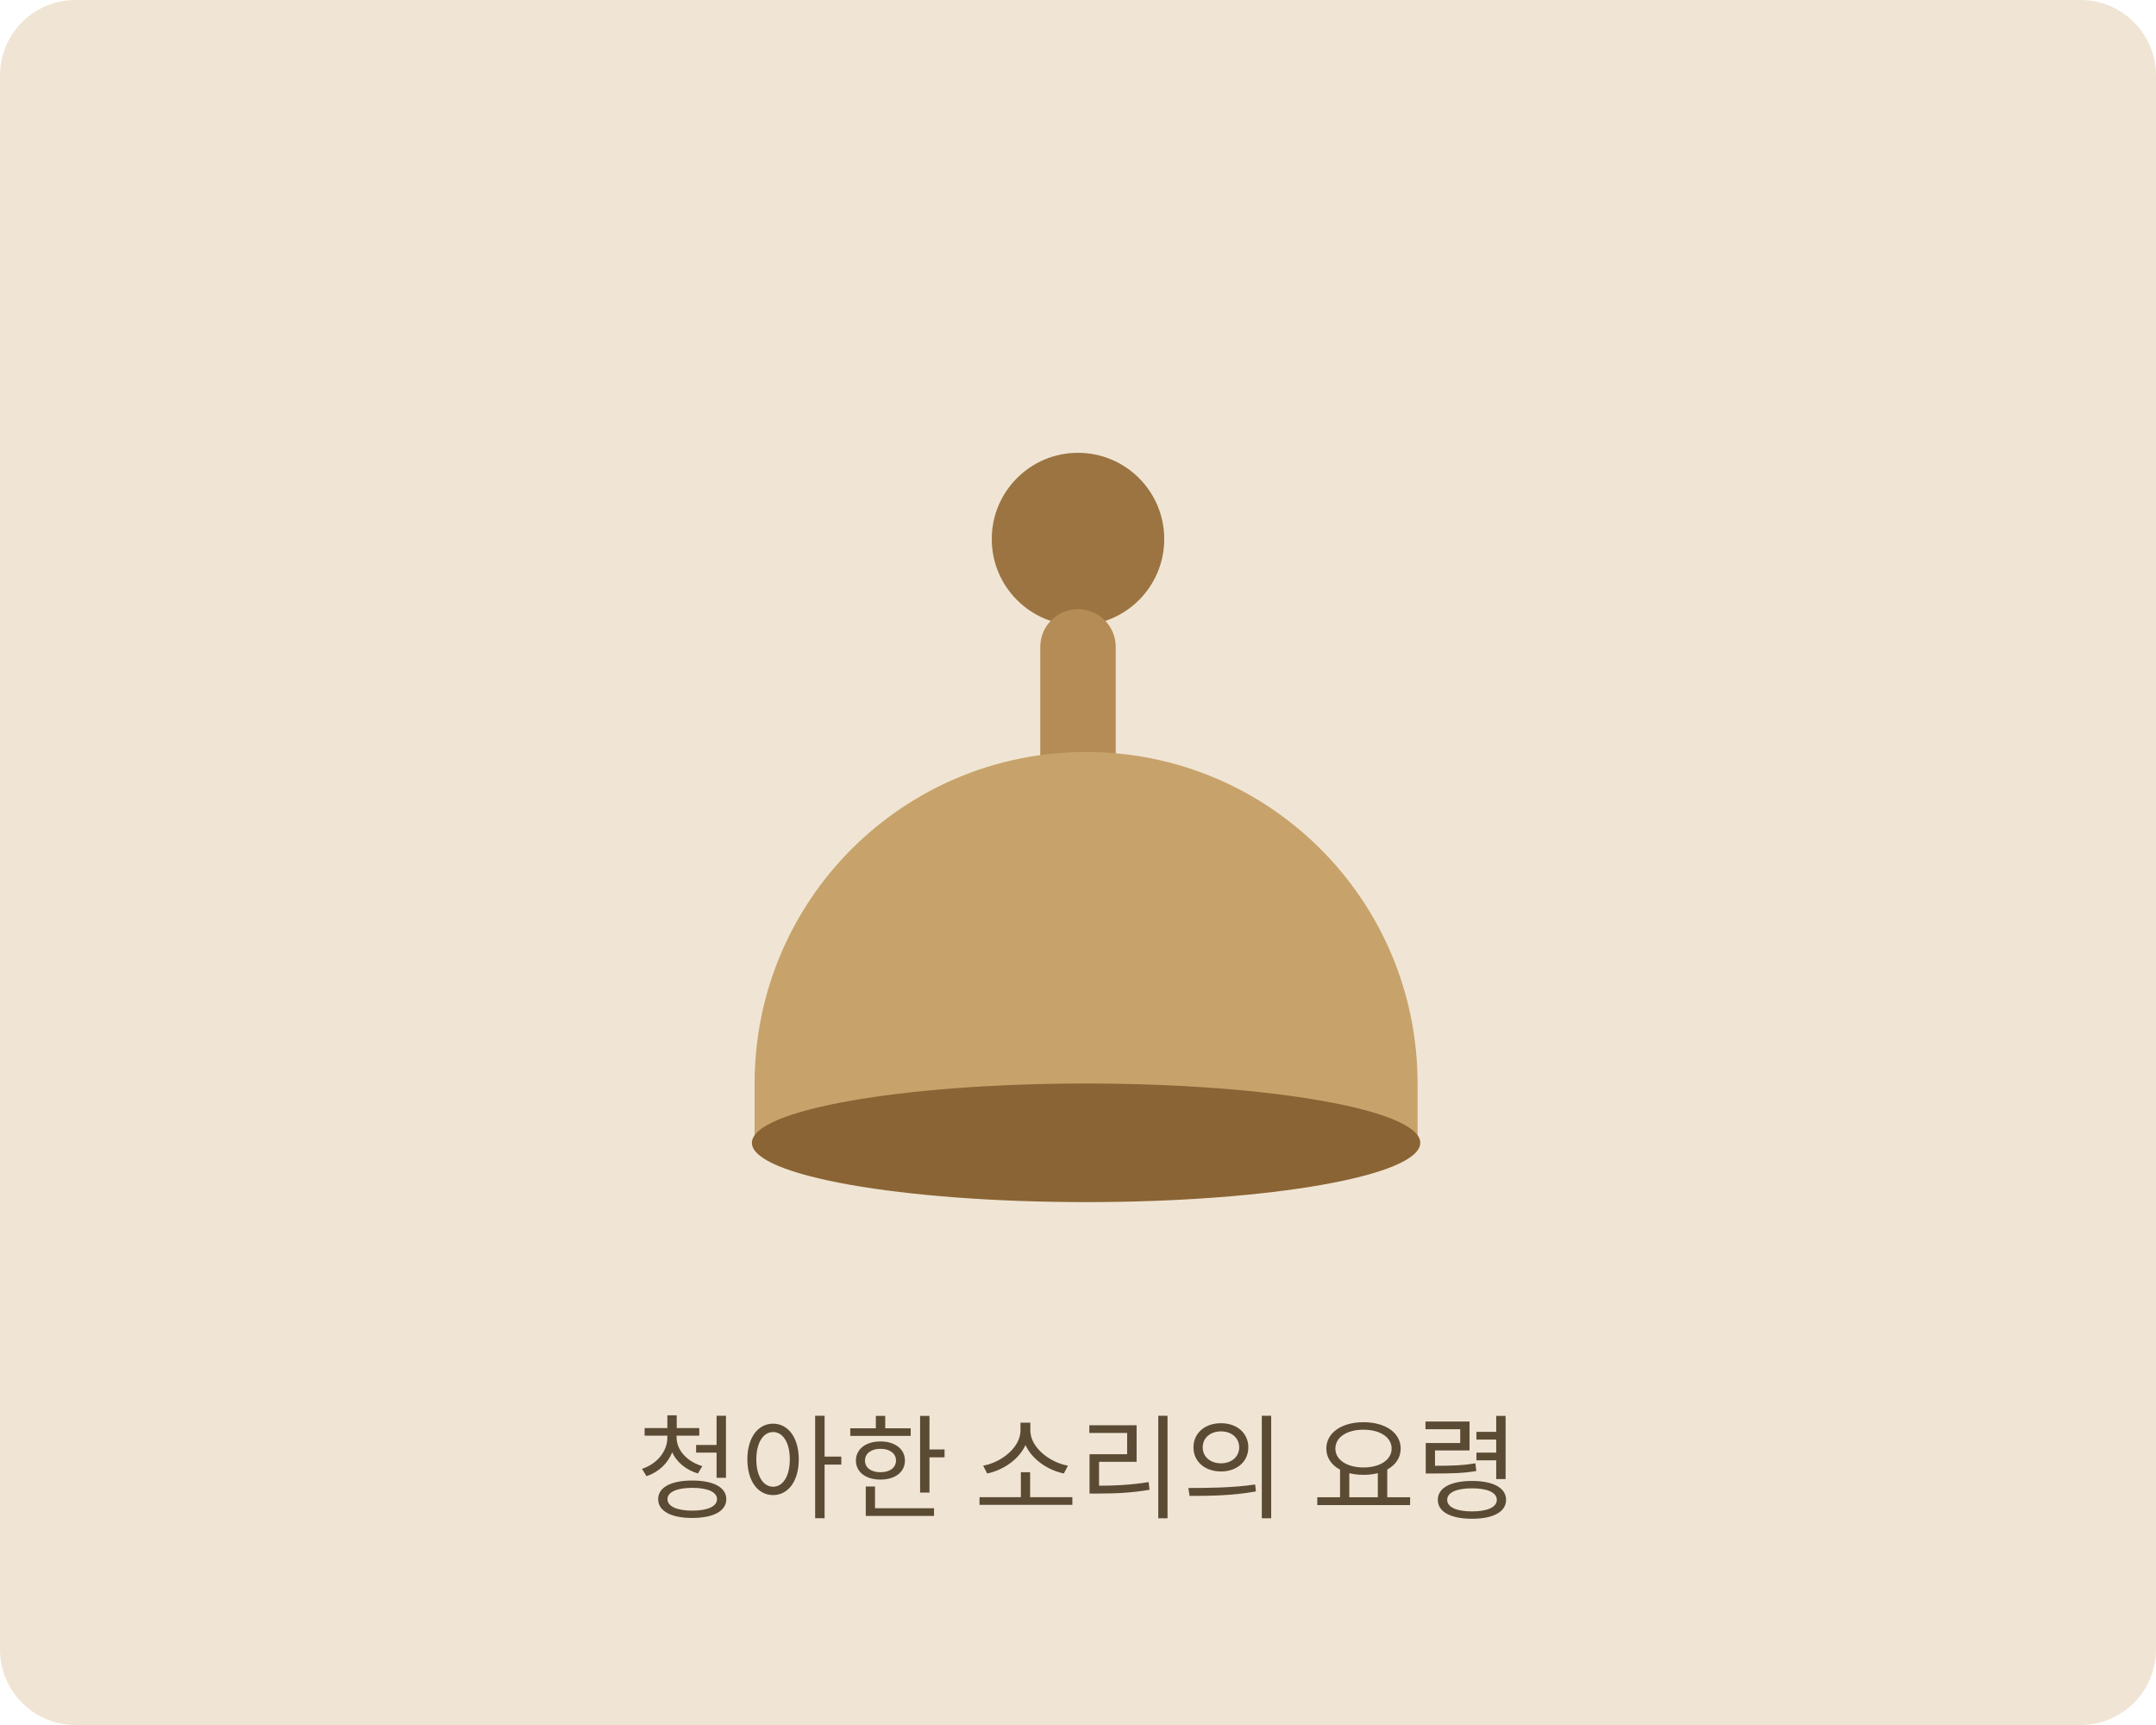
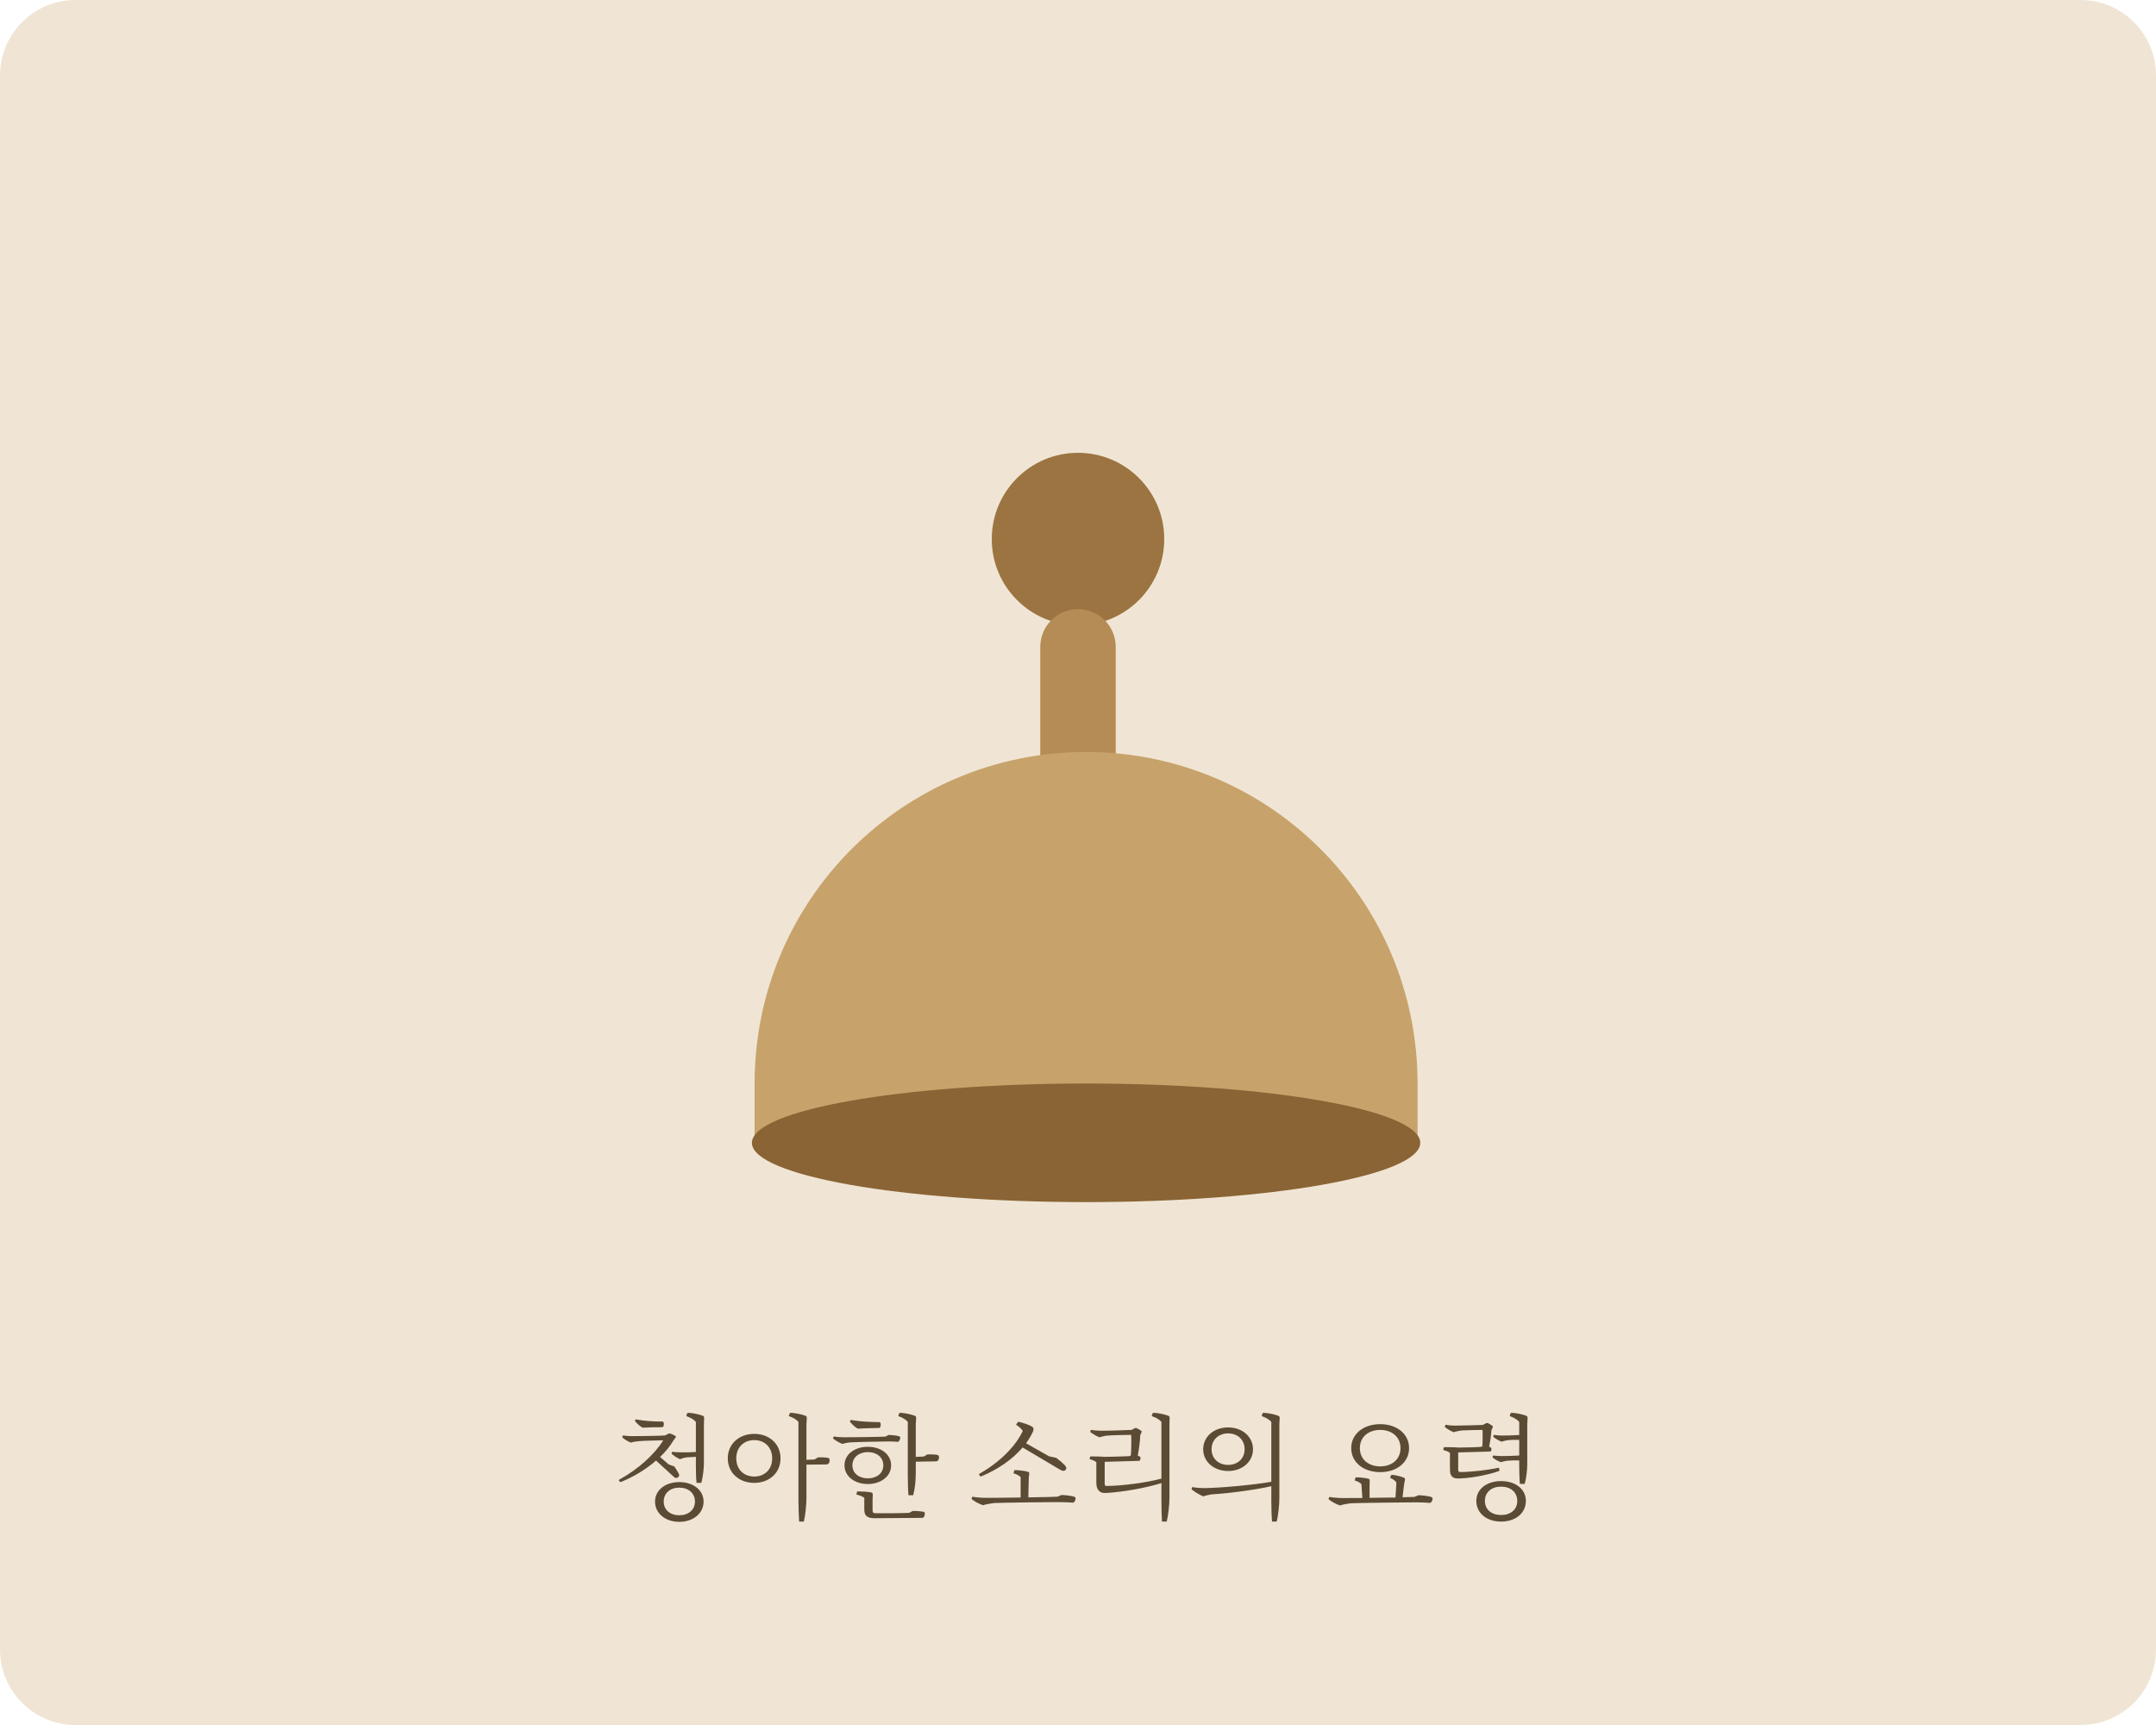
<svg xmlns="http://www.w3.org/2000/svg" width="800" height="640" viewBox="0 0 800 640" fill="none">
  <rect width="800" height="640" rx="28" fill="#F0E5D4" />
  <circle cx="400" cy="200" r="32" fill="#9B7441" />
  <rect x="386" y="226" width="28" height="82" rx="14" fill="#B58C55" />
  <path d="M280 402C280 334 335 279 403 279C471 279 526 334 526 402V424H280V402Z" fill="#C7A36B" />
  <ellipse cx="403" cy="424" rx="124" ry="22" fill="#8A6435" />
-   <text x="400" y="560" text-anchor="middle" fill="#5B4B34" font-family="Georgia, serif" font-size="42">청아한 소리의 요령</text>
+   <text x="400" y="560" text-anchor="middle" fill="#5B4B34" font-family="Noto Serif KR, Noto Serif CJK KR, serif" font-size="42">청아한 소리의 요령</text>
</svg>
